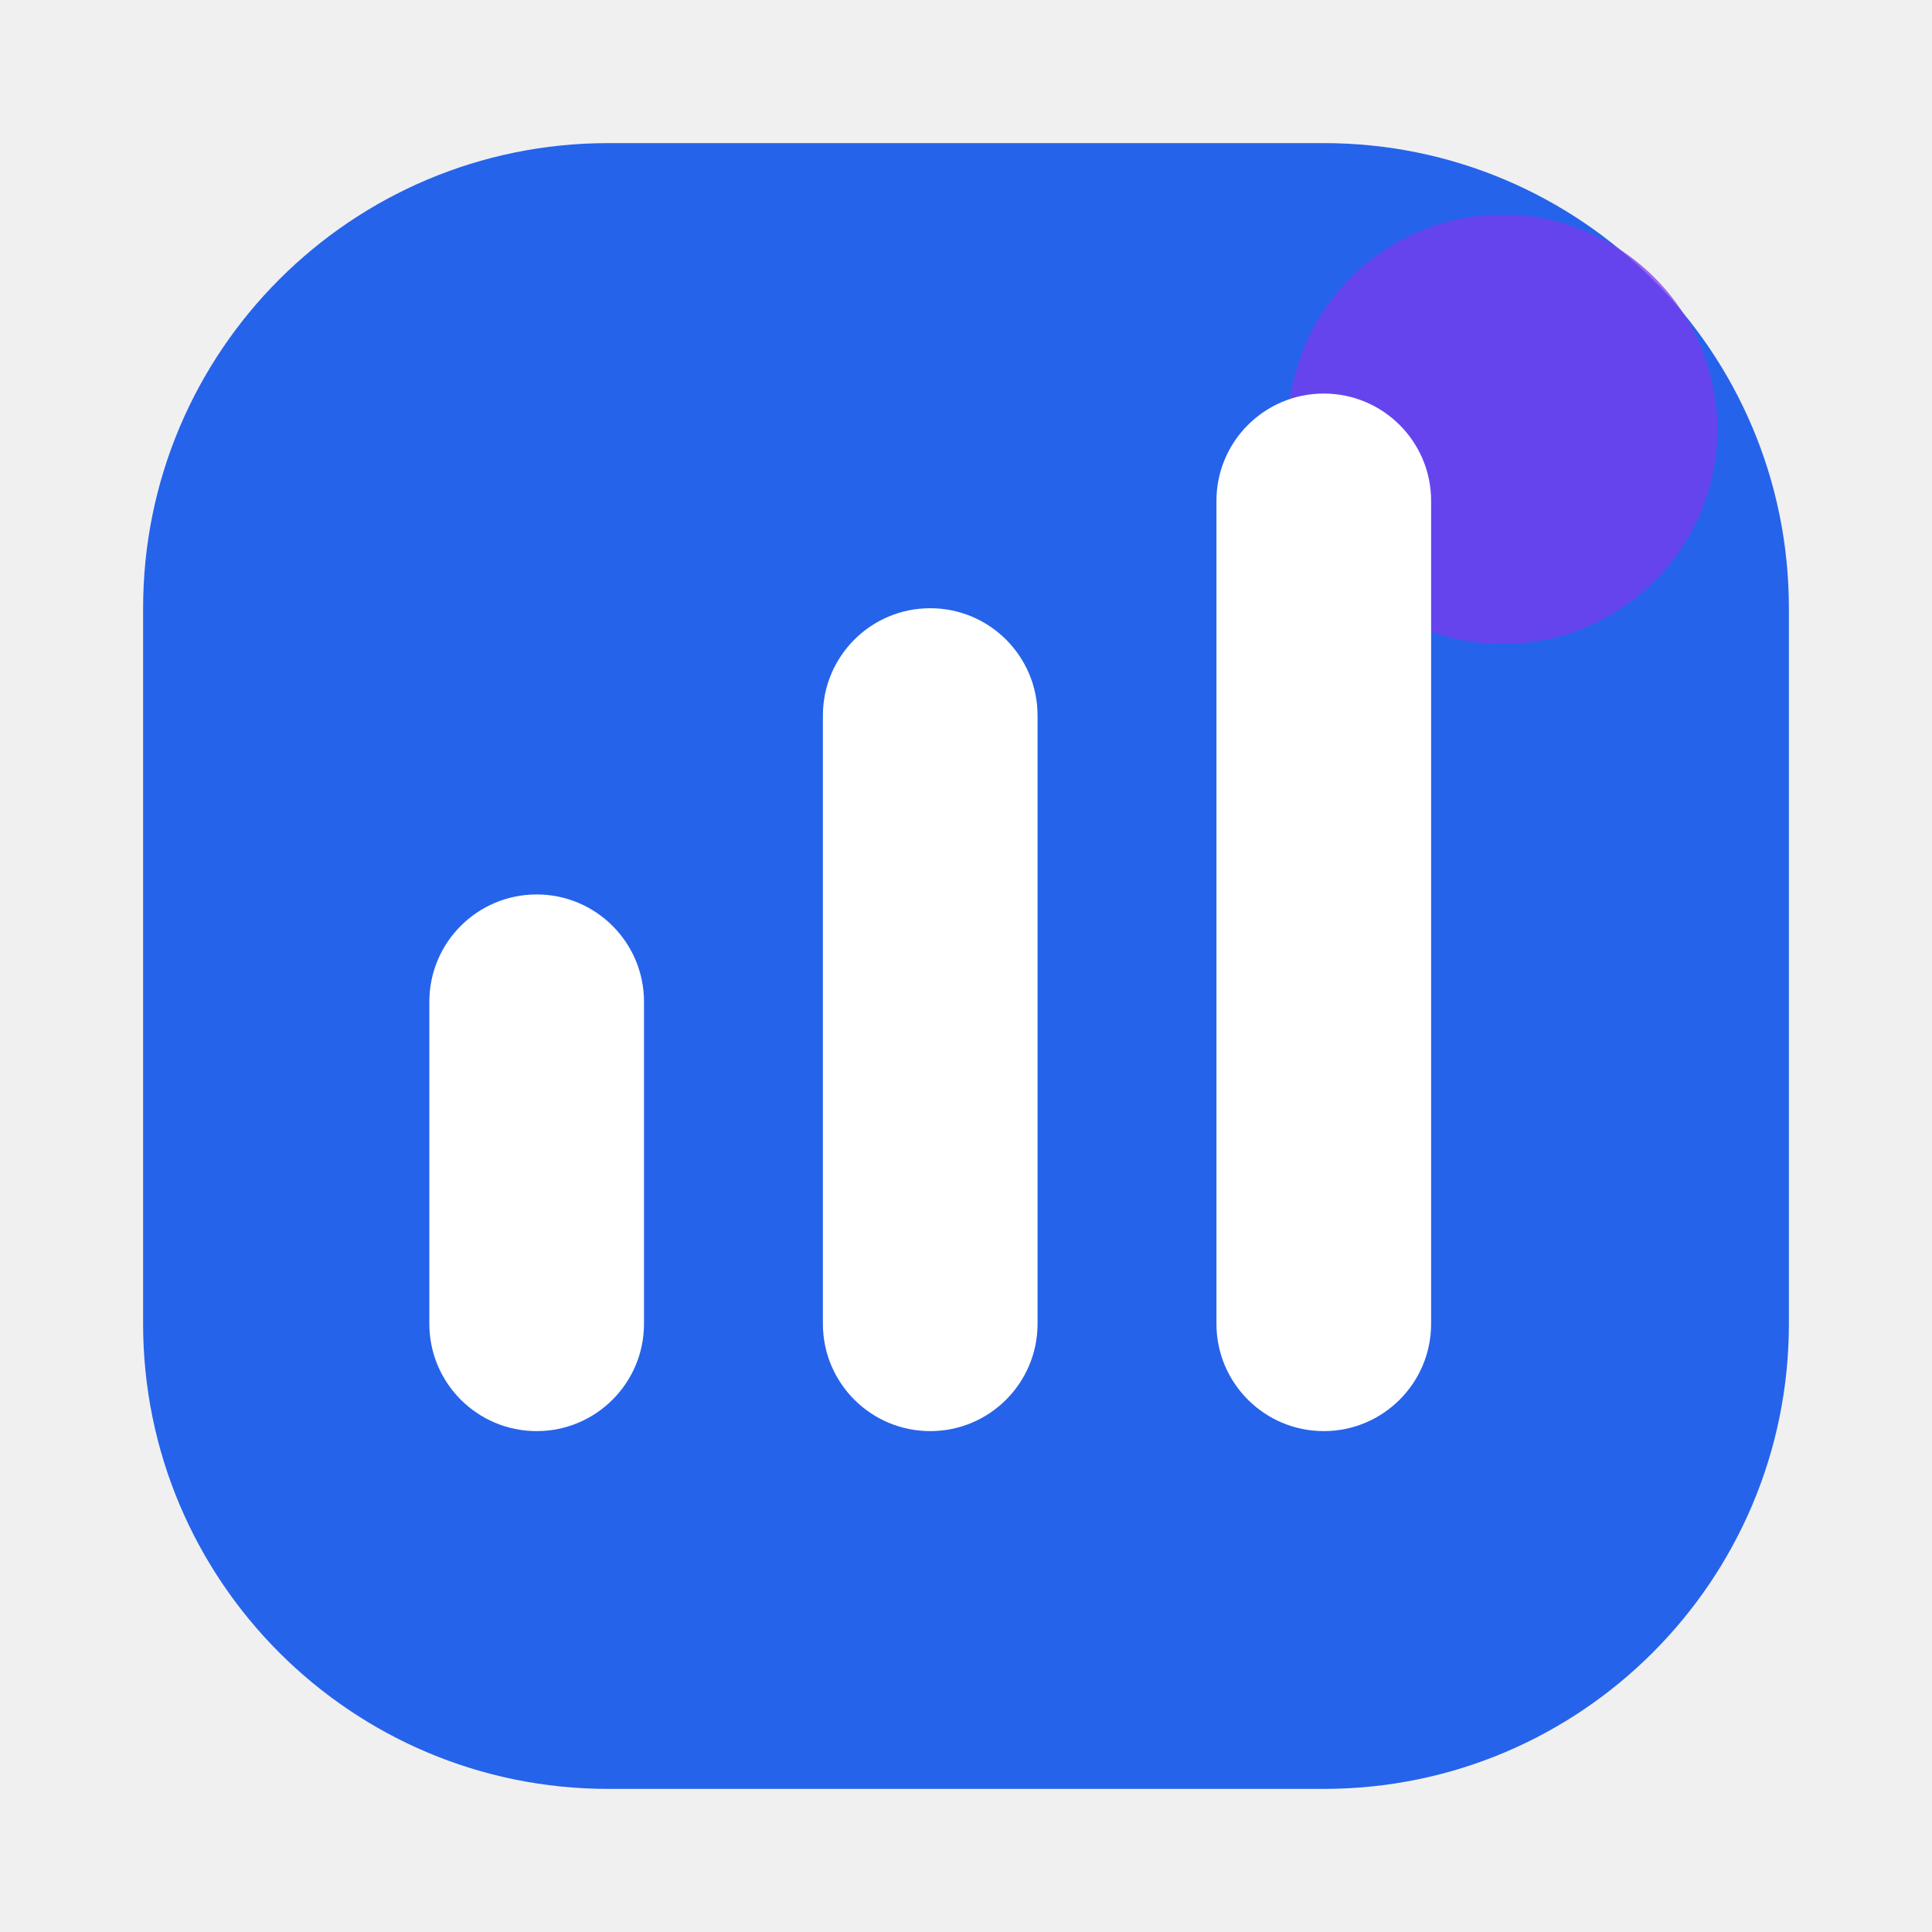
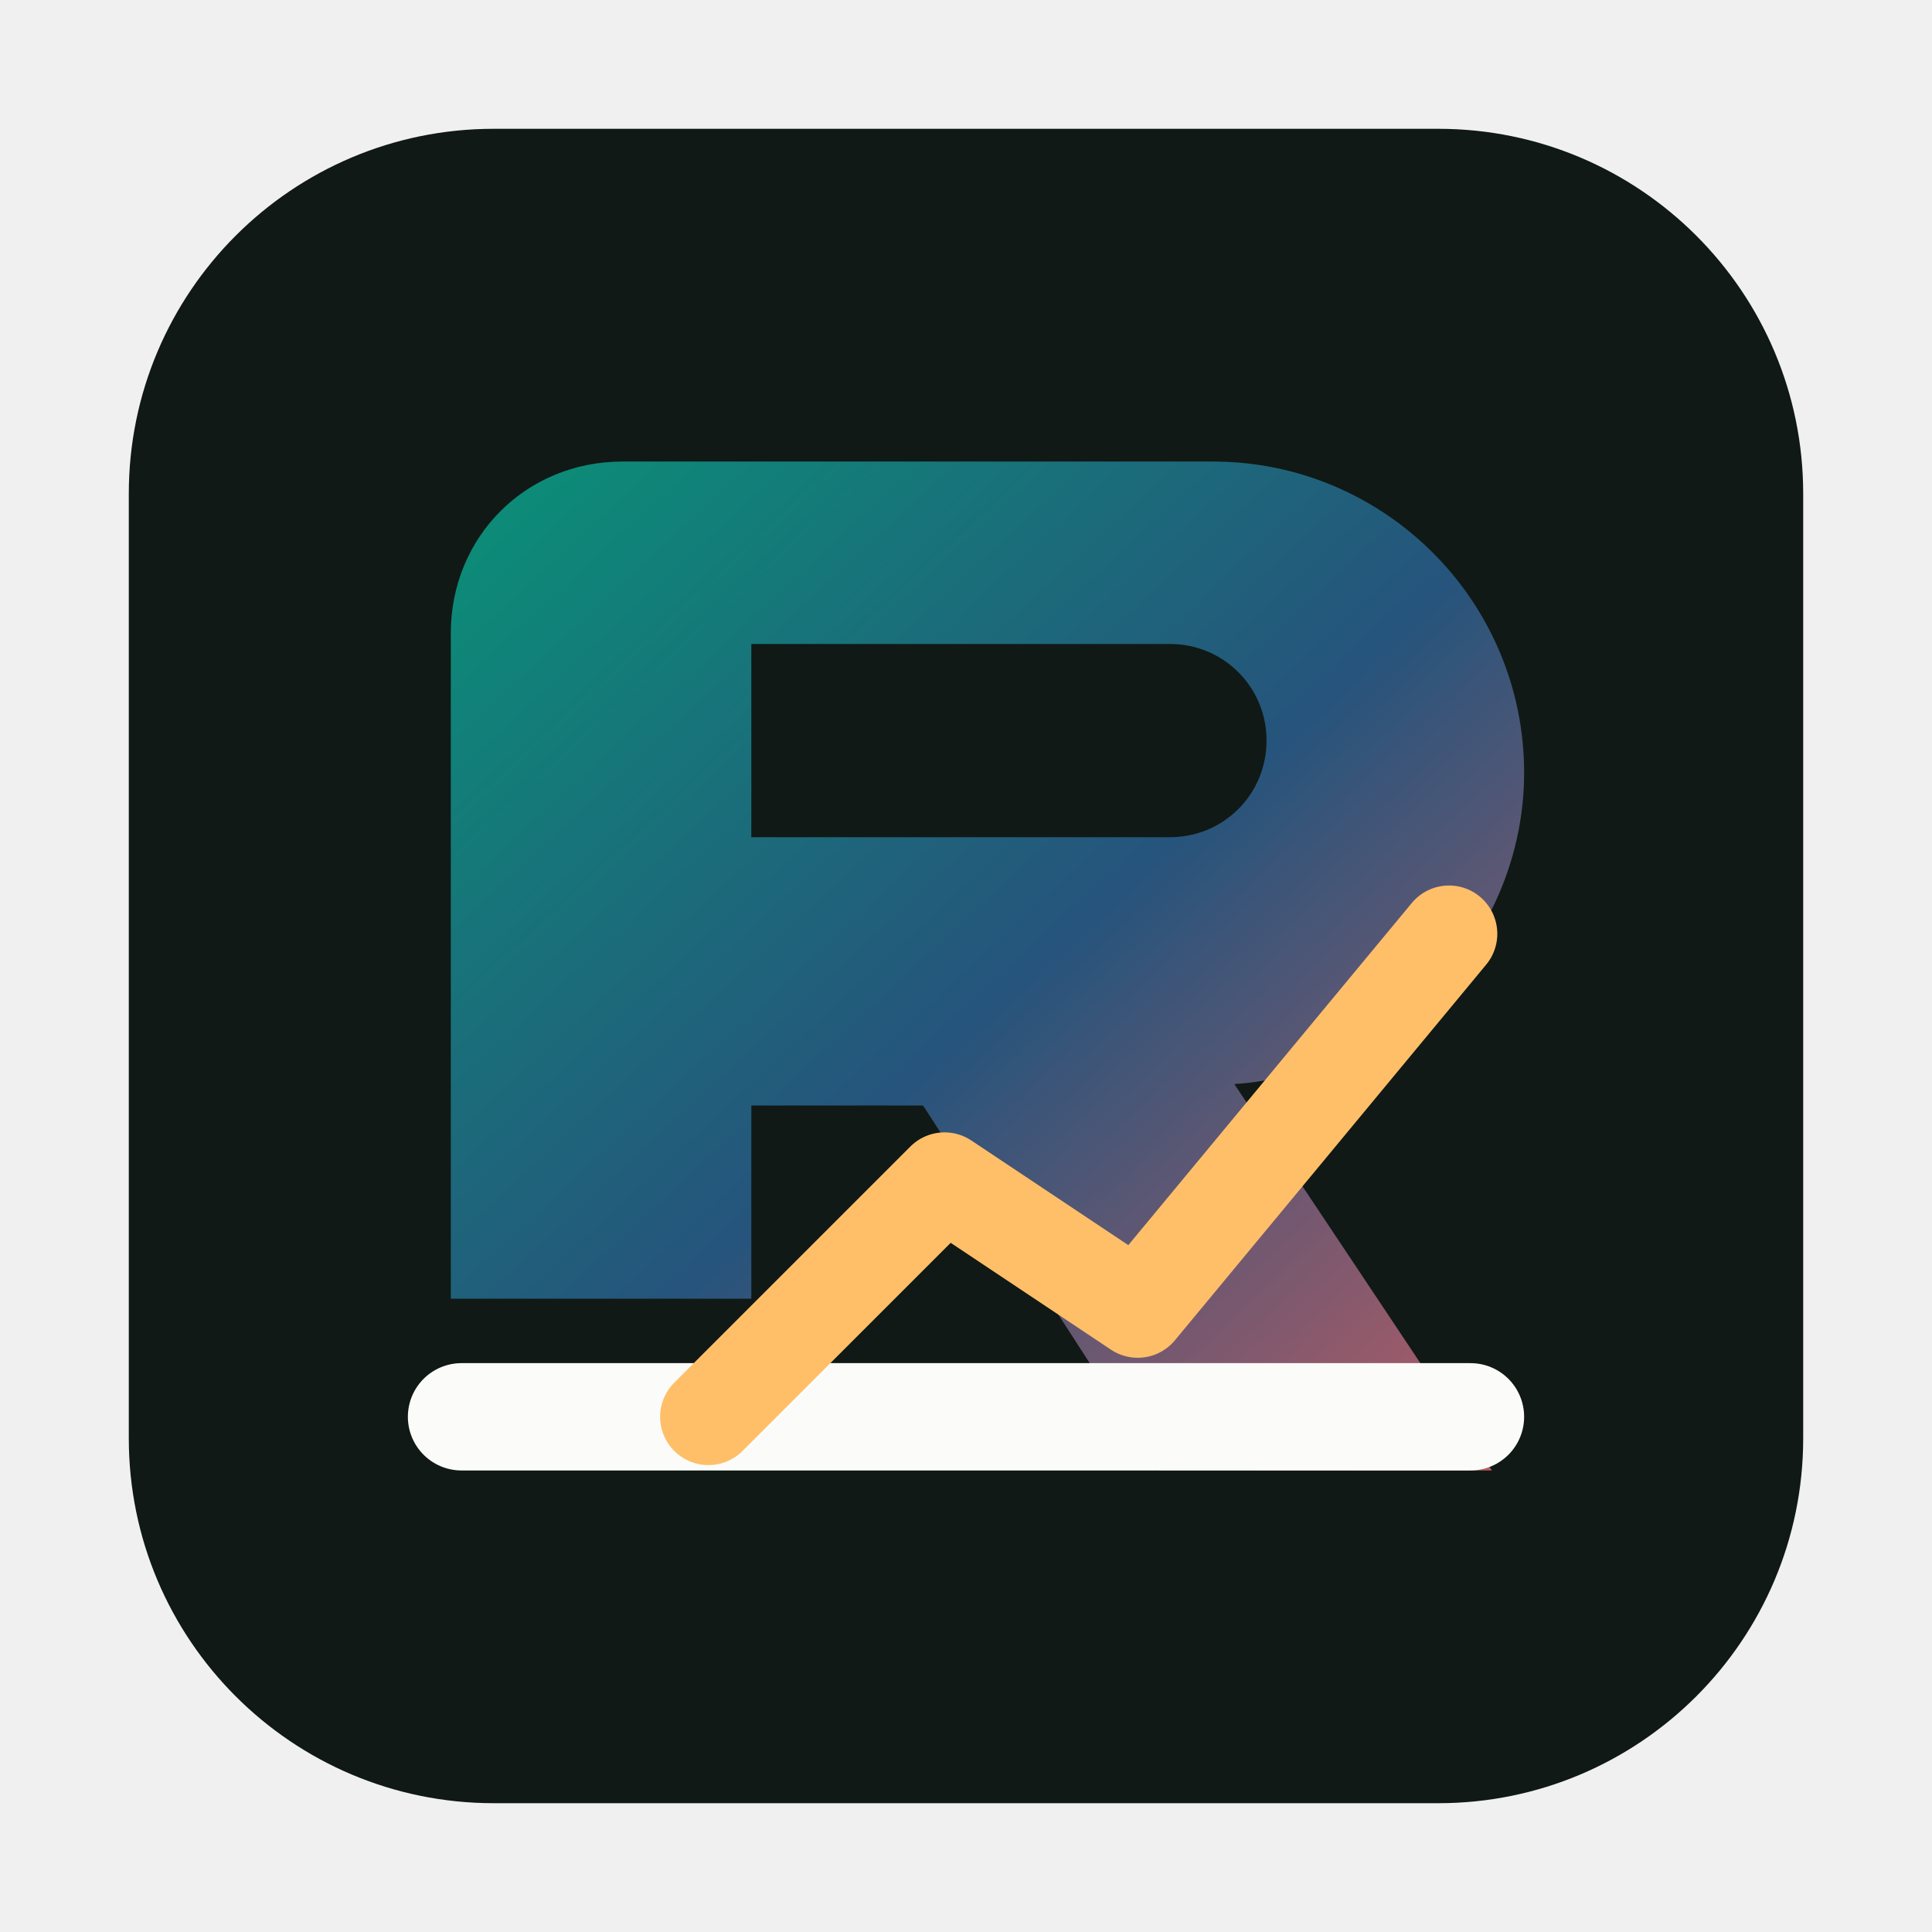
- <svg xmlns="http://www.w3.org/2000/svg" viewBox="0 0 108 108" role="img" aria-label="LedgerLift logo">
+ <svg xmlns="http://www.w3.org/2000/svg" viewBox="0 0 180 180" role="img" aria-label="LedgerLift logo">
  <defs>
-     <linearGradient id="g" x1="10" x2="96" y1="12" y2="100">
-       <stop stop-color="#2563eb" />
-       <stop offset="1" stop-color="#10b981" />
+     <linearGradient id="lift" x1="28" x2="154" y1="22" y2="158" gradientUnits="userSpaceOnUse">
+       <stop stop-color="#00a676" />
+       <stop offset=".52" stop-color="#26547c" />
+       <stop offset="1" stop-color="#f25f5c" />
    </linearGradient>
  </defs>
-   <rect x="8" y="8" width="92" height="92" rx="26" fill="url(#g)" />
-   <circle cx="84" cy="24" r="12" fill="#7c3aed" opacity=".75" />
-   <rect x="24" y="50" width="12" height="30" rx="6" fill="#fff" />
-   <rect x="46" y="34" width="12" height="46" rx="6" fill="#fff" />
-   <rect x="68" y="22" width="12" height="58" rx="6" fill="#fff" />
+   <rect x="12" y="12" width="156" height="156" rx="34" fill="#101915" />
+   <path d="M42 121V59c0-9 7-16 16-16h55c16 0 29 13 29 29 0 15-12 28-27 29l24 36h-31l-22-34H70v18H42Zm28-43h39c5 0 9-4 9-9s-4-9-9-9H70v18Z" fill="url(#lift)" />
+   <path d="M43 132h94" stroke="#fbfcf9" stroke-width="10" stroke-linecap="round" />
+   <path d="M66 132l22-22 18 12 29-35" fill="none" stroke="#ffbf69" stroke-width="9" stroke-linecap="round" stroke-linejoin="round" />
</svg>
